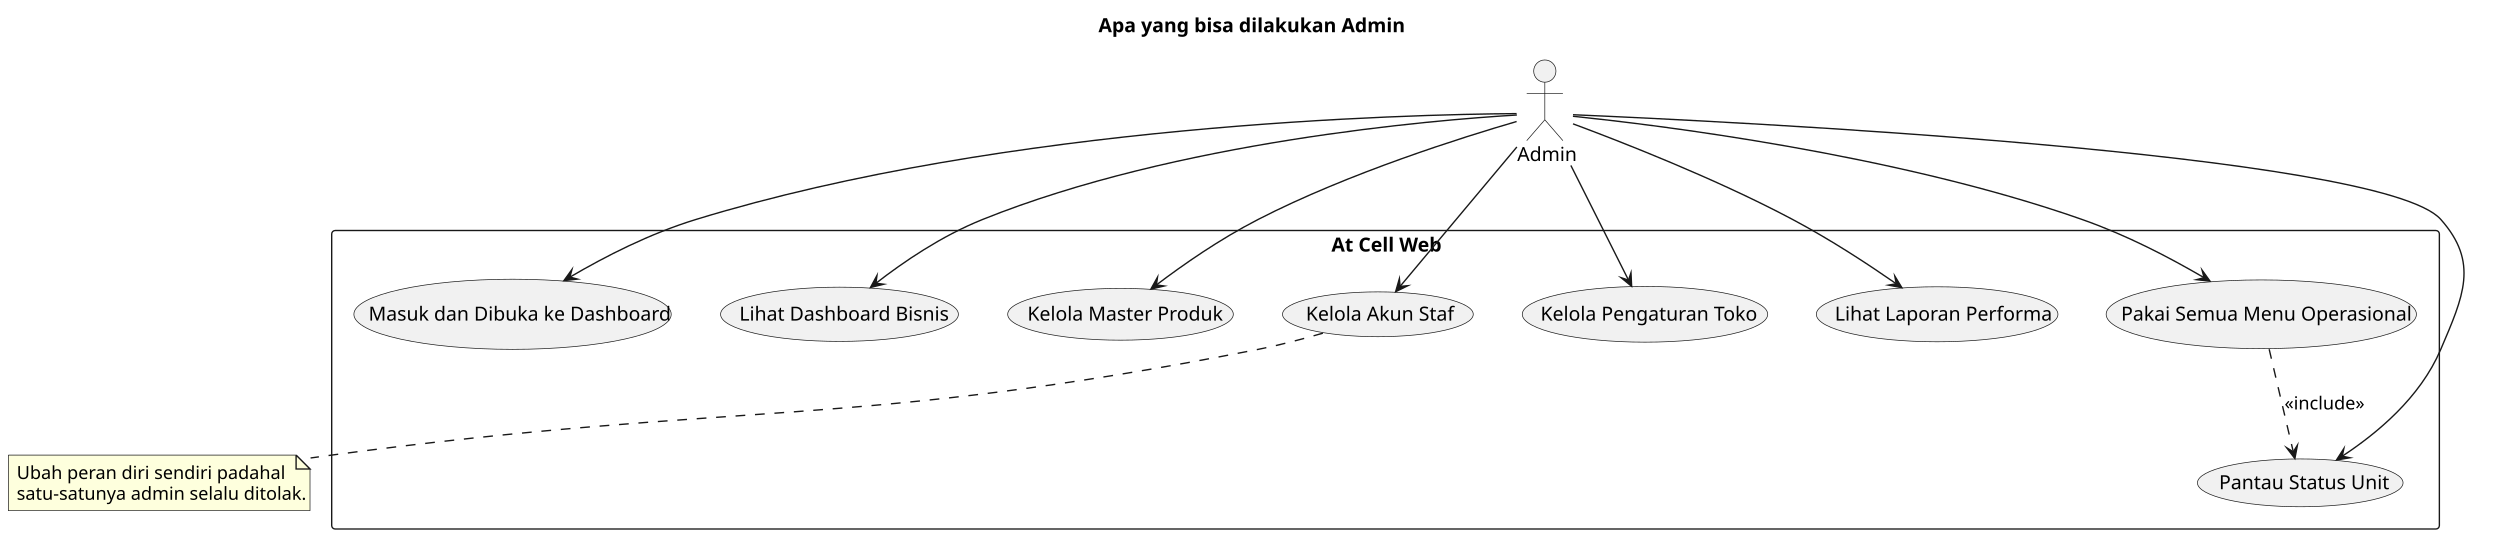
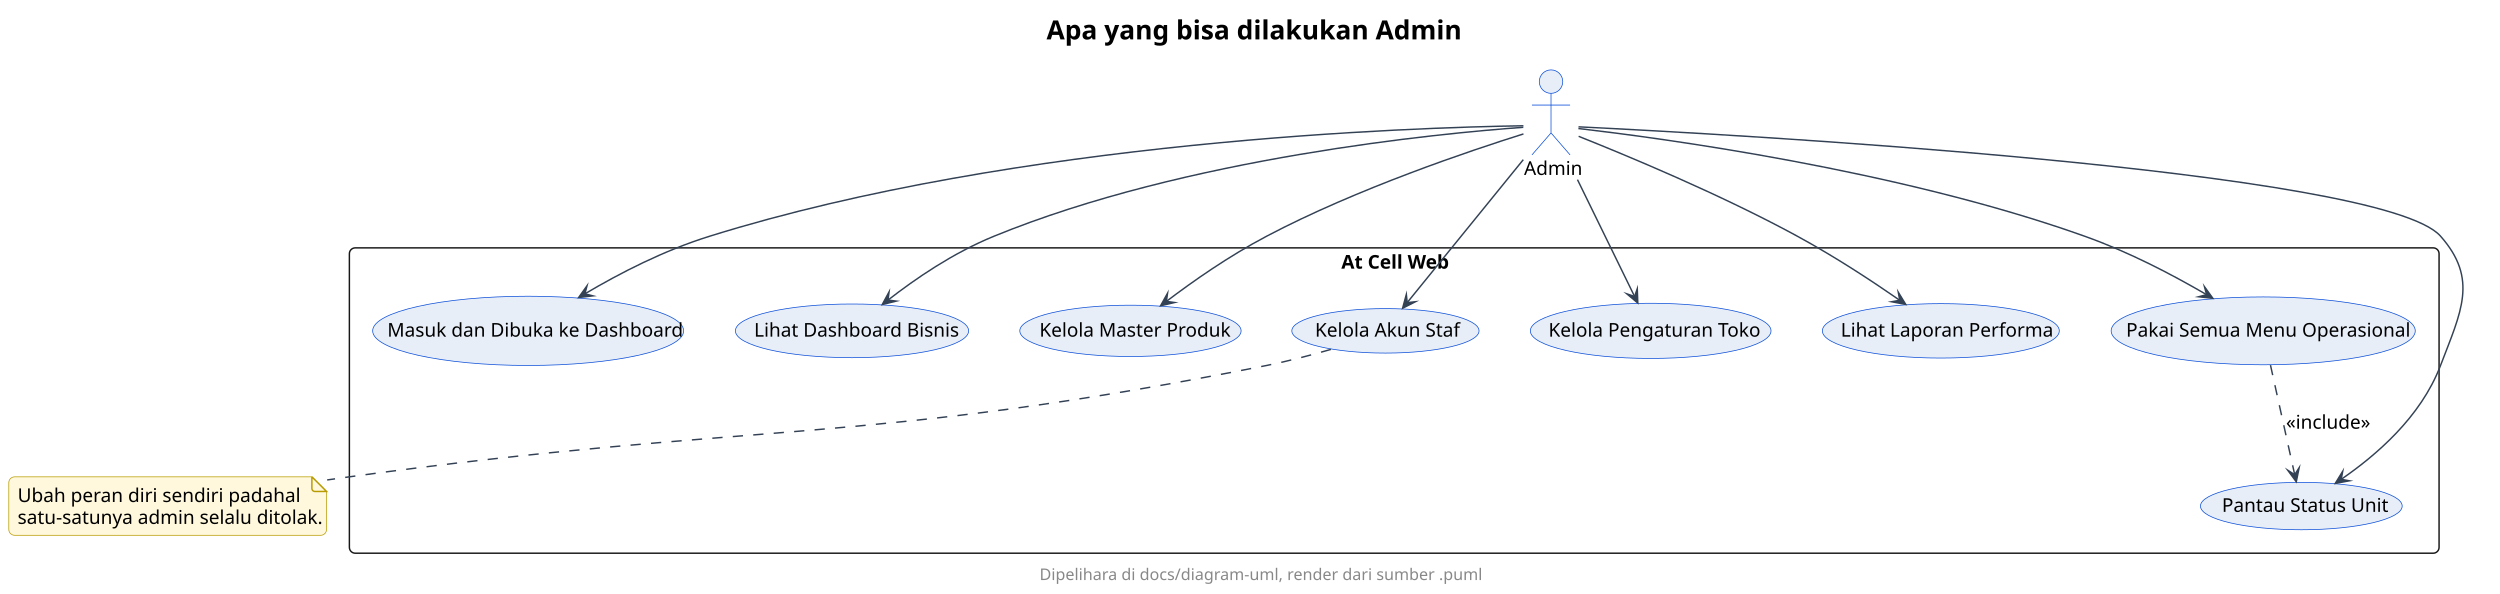
- <svg xmlns="http://www.w3.org/2000/svg" contentStyleType="text/css" data-diagram-type="DESCRIPTION" height="394px" preserveAspectRatio="none" style="width:1797px;height:394px;background:#FFFFFF;" version="1.1" viewBox="0 0 1797 394" width="1797px" zoomAndPan="magnify">
+ <svg xmlns="http://www.w3.org/2000/svg" contentStyleType="text/css" data-diagram-type="DESCRIPTION" height="405px" preserveAspectRatio="none" style="width:1706px;height:405px;background:#FFFFFF;" version="1.1" viewBox="0 0 1706 405" width="1706px" zoomAndPan="magnify">
  <defs />
  <g>
-     <g class="title" data-source-line="1">
-       <text fill="#000000" font-family="sans-serif" font-size="14" font-weight="700" lengthAdjust="spacing" textLength="210.827" x="789.586" y="23.132">Apa yang bisa dilakukan Admin</text>
+     <g class="title" data-source-line="2">
+       <text fill="#000000" font-family="sans-serif" font-size="18" font-weight="700" lengthAdjust="spacing" textLength="271.063" x="714.158" y="26.884">Apa yang bisa dilakukan Admin</text>
    </g>
-     <g class="cluster" data-qualified-name="At Cell Web" data-source-line="3" id="ent0002">
-       <rect fill="none" height="214.55" rx="2.5" ry="2.5" style="stroke:#181818;stroke-width:1;" width="1515" x="238.42" y="165.699" />
-       <text fill="#000000" font-family="sans-serif" font-size="14" font-weight="700" lengthAdjust="spacing" textLength="77.779" x="957.03" y="180.831">At Cell Web</text>
+     <g class="cluster" data-qualified-name="At Cell Web" data-source-line="4" id="ent0002">
+       <rect fill="none" height="208.36" rx="4" ry="4" style="stroke:#181818;stroke-width:1;" width="1426" x="238.42" y="169.148" />
+       <text fill="#000000" font-family="sans-serif" font-size="13" font-weight="700" lengthAdjust="spacing" textLength="72.224" x="915.308" y="183.342">At Cell Web</text>
    </g>
-     <g class="entity" data-qualified-name="At Cell Web.MasukDash" data-source-line="4" id="ent0003">
-       <ellipse cx="368.422" cy="225.909" fill="#F1F1F1" rx="114.052" ry="25.21" style="stroke:#181818;stroke-width:0.5;" />
-       <text fill="#000000" font-family="sans-serif" font-size="14" lengthAdjust="spacing" textLength="207.006" x="264.92" y="230.458">Masuk dan Dibuka ke Dashboard</text>
+     <g class="entity" data-qualified-name="At Cell Web.MasukDash" data-source-line="5" id="ent0003">
+       <ellipse cx="360.42" cy="225.772" fill="#E8EEF7" rx="106.12" ry="23.624" style="stroke:#0B4ED8;stroke-width:0.5;" />
+       <text fill="#000000" font-family="sans-serif" font-size="13" lengthAdjust="spacing" textLength="192.22" x="264.31" y="229.747">Masuk dan Dibuka ke Dashboard</text>
    </g>
-     <g class="entity" data-qualified-name="At Cell Web.LihatDash" data-source-line="5" id="ent0004">
-       <ellipse cx="603.423" cy="225.913" fill="#F1F1F1" rx="85.473" ry="19.494" style="stroke:#181818;stroke-width:0.5;" />
-       <text fill="#000000" font-family="sans-serif" font-size="14" lengthAdjust="spacing" textLength="143.972" x="531.437" y="230.463">Lihat Dashboard Bisnis</text>
+     <g class="entity" data-qualified-name="At Cell Web.LihatDash" data-source-line="6" id="ent0004">
+       <ellipse cx="581.422" cy="225.765" fill="#E8EEF7" rx="79.582" ry="18.316" style="stroke:#0B4ED8;stroke-width:0.5;" />
+       <text fill="#000000" font-family="sans-serif" font-size="13" lengthAdjust="spacing" textLength="133.688" x="514.578" y="229.739">Lihat Dashboard Bisnis</text>
    </g>
-     <g class="entity" data-qualified-name="At Cell Web.KelolaProduk" data-source-line="6" id="ent0005">
-       <ellipse cx="805.42" cy="225.907" fill="#F1F1F1" rx="81.091" ry="18.618" style="stroke:#181818;stroke-width:0.5;" />
-       <text fill="#000000" font-family="sans-serif" font-size="14" lengthAdjust="spacing" textLength="133.841" x="738.5" y="230.456">Kelola Master Produk</text>
+     <g class="entity" data-qualified-name="At Cell Web.KelolaProduk" data-source-line="7" id="ent0005">
+       <ellipse cx="771.423" cy="225.771" fill="#E8EEF7" rx="75.513" ry="17.503" style="stroke:#0B4ED8;stroke-width:0.5;" />
+       <text fill="#000000" font-family="sans-serif" font-size="13" lengthAdjust="spacing" textLength="124.281" x="709.282" y="229.745">Kelola Master Produk</text>
    </g>
-     <g class="entity" data-qualified-name="At Cell Web.KelolaStaf" data-source-line="7" id="ent0006">
-       <ellipse cx="990.422" cy="225.911" fill="#F1F1F1" rx="68.562" ry="16.112" style="stroke:#181818;stroke-width:0.5;" />
-       <text fill="#000000" font-family="sans-serif" font-size="14" lengthAdjust="spacing" textLength="103.51" x="938.667" y="230.46">Kelola Akun Staf</text>
+     <g class="entity" data-qualified-name="At Cell Web.KelolaStaf" data-source-line="8" id="ent0006">
+       <ellipse cx="945.419" cy="225.764" fill="#E8EEF7" rx="63.879" ry="15.176" style="stroke:#0B4ED8;stroke-width:0.5;" />
+       <text fill="#000000" font-family="sans-serif" font-size="13" lengthAdjust="spacing" textLength="96.116" x="897.361" y="229.738">Kelola Akun Staf</text>
    </g>
-     <g class="entity" data-qualified-name="At Cell Web.KelolaToko" data-source-line="8" id="ent0007">
-       <ellipse cx="1182.42" cy="225.911" fill="#F1F1F1" rx="88.21" ry="20.042" style="stroke:#181818;stroke-width:0.5;" />
-       <text fill="#000000" font-family="sans-serif" font-size="14" lengthAdjust="spacing" textLength="150.213" x="1107.314" y="230.46">Kelola Pengaturan Toko</text>
+     <g class="entity" data-qualified-name="At Cell Web.KelolaToko" data-source-line="9" id="ent0007">
+       <ellipse cx="1126.424" cy="225.773" fill="#E8EEF7" rx="82.124" ry="18.825" style="stroke:#0B4ED8;stroke-width:0.5;" />
+       <text fill="#000000" font-family="sans-serif" font-size="13" lengthAdjust="spacing" textLength="139.483" x="1056.682" y="229.747">Kelola Pengaturan Toko</text>
    </g>
-     <g class="entity" data-qualified-name="At Cell Web.LihatLaporan" data-source-line="9" id="ent0008">
-       <ellipse cx="1392.417" cy="225.906" fill="#F1F1F1" rx="86.837" ry="19.767" style="stroke:#181818;stroke-width:0.5;" />
-       <text fill="#000000" font-family="sans-serif" font-size="14" lengthAdjust="spacing" textLength="147.089" x="1318.872" y="230.455">Lihat Laporan Performa</text>
+     <g class="entity" data-qualified-name="At Cell Web.LihatLaporan" data-source-line="10" id="ent0008">
+       <ellipse cx="1324.418" cy="225.768" fill="#E8EEF7" rx="80.848" ry="18.57" style="stroke:#0B4ED8;stroke-width:0.5;" />
+       <text fill="#000000" font-family="sans-serif" font-size="13" lengthAdjust="spacing" textLength="136.583" x="1256.127" y="229.742">Lihat Laporan Performa</text>
    </g>
-     <g class="entity" data-qualified-name="At Cell Web.PantauUnit" data-source-line="10" id="ent0009">
-       <ellipse cx="1653.419" cy="347.068" fill="#F1F1F1" rx="73.899" ry="17.18" style="stroke:#181818;stroke-width:0.5;" />
-       <text fill="#000000" font-family="sans-serif" font-size="14" lengthAdjust="spacing" textLength="116.737" x="1595.051" y="351.618">Pantau Status Unit</text>
+     <g class="entity" data-qualified-name="At Cell Web.PantauUnit" data-source-line="11" id="ent0009">
+       <ellipse cx="1570.425" cy="345.335" fill="#E8EEF7" rx="68.835" ry="16.167" style="stroke:#0B4ED8;stroke-width:0.5;" />
+       <text fill="#000000" font-family="sans-serif" font-size="13" lengthAdjust="spacing" textLength="108.399" x="1516.225" y="349.31">Pantau Status Unit</text>
    </g>
-     <g class="entity" data-qualified-name="At Cell Web.PakaiSemua" data-source-line="11" id="ent0010">
-       <ellipse cx="1625.418" cy="225.912" fill="#F1F1F1" rx="111.518" ry="24.704" style="stroke:#181818;stroke-width:0.5;" />
-       <text fill="#000000" font-family="sans-serif" font-size="14" lengthAdjust="spacing" textLength="201.558" x="1524.639" y="230.462">Pakai Semua Menu Operasional</text>
+     <g class="entity" data-qualified-name="At Cell Web.PakaiSemua" data-source-line="12" id="ent0010">
+       <ellipse cx="1544.417" cy="225.772" fill="#E8EEF7" rx="103.767" ry="23.153" style="stroke:#0B4ED8;stroke-width:0.5;" />
+       <text fill="#000000" font-family="sans-serif" font-size="13" lengthAdjust="spacing" textLength="187.161" x="1450.836" y="229.746">Pakai Semua Menu Operasional</text>
    </g>
-     <g class="entity" data-qualified-name="A" data-source-line="2" id="ent0001">
-       <ellipse cx="1110.411" cy="51.099" fill="#F1F1F1" rx="8" ry="8" style="stroke:#181818;stroke-width:0.5;" />
-       <path d="M1110.411,59.099 L1110.411,86.099 M1097.411,67.099 L1123.411,67.099 M1110.411,86.099 L1097.411,101.099 M1110.411,86.099 L1123.411,101.099" fill="none" style="stroke:#181818;stroke-width:0.5;" />
-       <text fill="#000000" font-family="sans-serif" font-size="14" lengthAdjust="spacing" textLength="39.683" x="1090.57" y="115.731">Admin</text>
+     <g class="entity" data-qualified-name="A" data-source-line="3" id="ent0001">
+       <ellipse cx="1058.414" cy="55.698" fill="#E8EEF7" rx="8" ry="8" style="stroke:#0B4ED8;stroke-width:0.5;" />
+       <path d="M1058.414,63.698 L1058.414,90.698 M1045.414,71.698 L1071.414,71.698 M1058.414,90.698 L1045.414,105.698 M1058.414,90.698 L1071.414,105.698" fill="none" style="stroke:#0B4ED8;stroke-width:0.5;" />
+       <text fill="#000000" font-family="sans-serif" font-size="13" lengthAdjust="spacing" textLength="36.848" x="1039.99" y="119.392">Admin</text>
    </g>
-     <g class="entity" data-qualified-name="GMN20" data-source-line="23" id="ent0021">
-       <path d="M6,327.119 L6,367.016 L222.832,367.016 L222.832,337.119 L212.832,327.119 L6,327.119" fill="#FEFFDD" style="stroke:#181818;stroke-width:0.5;" />
-       <path d="M212.832,327.119 L212.832,337.119 L222.832,337.119 L212.832,327.119" fill="#FEFFDD" style="stroke:#181818;stroke-width:1;" />
-       <text fill="#000000" font-family="sans-serif" font-size="13" lengthAdjust="spacing" textLength="180.673" x="12" y="344.312">Ubah peran diri sendiri padahal</text>
-       <text fill="#000000" font-family="sans-serif" font-size="13" lengthAdjust="spacing" textLength="195.832" x="12" y="359.261">satu-satunya admin selalu ditolak.</text>
+     <g class="entity" data-qualified-name="GMN20" data-source-line="24" id="ent0021">
+       <path d="M6,329.388 L6,361.286 A4,4 0 0 0 10,365.286 L218.832,365.286 A4,4 0 0 0 222.832,361.286 L222.832,335.388 L212.832,325.388 L10,325.388 A4,4 0 0 0 6,329.388" fill="#FFF8DC" style="stroke:#B89B00;stroke-width:0.5;" />
+       <path d="M212.832,325.388 L212.832,333.388 A2,2 0 0 0 214.832,335.388 L222.832,335.388 L212.832,325.388" fill="#FFF8DC" style="stroke:#B89B00;stroke-width:1;" />
+       <text fill="#000000" font-family="sans-serif" font-size="13" lengthAdjust="spacing" textLength="180.673" x="12" y="342.582">Ubah peran diri sendiri padahal</text>
+       <text fill="#000000" font-family="sans-serif" font-size="13" lengthAdjust="spacing" textLength="195.832" x="12" y="357.531">satu-satunya admin selalu ditolak.</text>
    </g>
-     <g class="link" data-entity-1="ent0001" data-entity-2="ent0003" data-link-type="dependency" data-source-line="13" id="lnk11">
-       <path d="M1090.14,81.659 C1012.08,82.229 724.13,89.109 500.42,157.699 C466.61,168.069 435.357,184.166 409.667,199.176" fill="none" id="A-to-MasukDash" style="stroke:#181818;stroke-width:1;" />
-       <polygon fill="#181818" points="405.35,201.699,415.139,200.612,409.667,199.176,411.103,193.705,405.35,201.699" style="stroke:#181818;stroke-width:1;stroke-linejoin:miter;stroke-miterlimit:10;" />
+     <g class="link" data-entity-1="ent0001" data-entity-2="ent0003" data-link-type="dependency" data-source-line="14" id="lnk11">
+       <path d="M1039.58,85.828 C966.46,86.918 695.03,95.438 484.42,161.148 C452.54,171.088 423.309,186.261 399.159,200.481" fill="none" id="A-to-MasukDash" style="stroke:#334155;stroke-width:1;" />
+       <polygon fill="#334155" points="394.85,203.018,404.635,201.899,399.159,200.481,400.576,195.005,394.85,203.018" style="stroke:#334155;stroke-width:1;stroke-linejoin:miter;stroke-miterlimit:10;" />
    </g>
-     <g class="link" data-entity-1="ent0001" data-entity-2="ent0004" data-link-type="dependency" data-source-line="14" id="lnk12">
-       <path d="M1090.31,82.669 C1029.99,86.299 846.15,101.549 706.42,157.699 C676.3,169.799 649.597,188.172 629.647,203.582" fill="none" id="A-to-LihatDash" style="stroke:#181818;stroke-width:1;" />
-       <polygon fill="#181818" points="625.69,206.639,635.258,204.303,629.647,203.582,630.367,197.971,625.69,206.639" style="stroke:#181818;stroke-width:1;stroke-linejoin:miter;stroke-miterlimit:10;" />
+     <g class="link" data-entity-1="ent0001" data-entity-2="ent0004" data-link-type="dependency" data-source-line="15" id="lnk12">
+       <path d="M1039.5,86.868 C982.74,90.978 809.77,107.408 678.42,161.148 C649.9,172.808 624.77,190.193 605.99,204.763" fill="none" id="A-to-LihatDash" style="stroke:#334155;stroke-width:1;" />
+       <polygon fill="#334155" points="602.04,207.828,611.603,205.472,605.99,204.763,606.699,199.151,602.04,207.828" style="stroke:#334155;stroke-width:1;stroke-linejoin:miter;stroke-miterlimit:10;" />
    </g>
-     <g class="link" data-entity-1="ent0001" data-entity-2="ent0005" data-link-type="dependency" data-source-line="15" id="lnk13">
-       <path d="M1090.14,87.339 C1052.4,98.319 969.34,124.309 904.42,157.699 C876.34,172.139 850.692,190.118 831.242,204.788" fill="none" id="A-to-KelolaProduk" style="stroke:#181818;stroke-width:1;" />
-       <polygon fill="#181818" points="827.25,207.799,836.844,205.573,831.242,204.788,832.027,199.186,827.25,207.799" style="stroke:#181818;stroke-width:1;stroke-linejoin:miter;stroke-miterlimit:10;" />
+     <g class="link" data-entity-1="ent0001" data-entity-2="ent0005" data-link-type="dependency" data-source-line="16" id="lnk13">
+       <path d="M1039.61,91.388 C1004.23,102.498 925.79,128.768 864.42,161.148 C838.12,175.018 814.249,191.834 795.959,205.654" fill="none" id="A-to-KelolaProduk" style="stroke:#334155;stroke-width:1;" />
+       <polygon fill="#334155" points="791.97,208.668,801.562,206.434,795.959,205.654,796.739,200.051,791.97,208.668" style="stroke:#334155;stroke-width:1;stroke-linejoin:miter;stroke-miterlimit:10;" />
    </g>
-     <g class="link" data-entity-1="ent0001" data-entity-2="ent0006" data-link-type="dependency" data-source-line="16" id="lnk14">
-       <path d="M1090.33,105.629 C1065.51,135.259 1027.221,180.966 1006.381,205.846" fill="none" id="A-to-KelolaStaf" style="stroke:#181818;stroke-width:1;" />
-       <polygon fill="#181818" points="1003.17,209.679,1012.015,205.348,1006.381,205.846,1005.883,200.211,1003.17,209.679" style="stroke:#181818;stroke-width:1;stroke-linejoin:miter;stroke-miterlimit:10;" />
+     <g class="link" data-entity-1="ent0001" data-entity-2="ent0006" data-link-type="dependency" data-source-line="17" id="lnk14">
+       <path d="M1039.5,108.948 C1016,137.878 979.782,182.457 960.272,206.487" fill="none" id="A-to-KelolaStaf" style="stroke:#334155;stroke-width:1;" />
+       <polygon fill="#334155" points="957.12,210.368,965.898,205.902,960.272,206.487,959.688,200.86,957.12,210.368" style="stroke:#334155;stroke-width:1;stroke-linejoin:miter;stroke-miterlimit:10;" />
    </g>
-     <g class="link" data-entity-1="ent0001" data-entity-2="ent0007" data-link-type="dependency" data-source-line="17" id="lnk15">
-       <path d="M1129.14,118.919 C1143.14,146.769 1159.464,179.251 1170.574,201.351" fill="none" id="A-to-KelolaToko" style="stroke:#181818;stroke-width:1;" />
-       <polygon fill="#181818" points="1172.82,205.819,1172.351,195.981,1170.574,201.351,1165.204,199.574,1172.82,205.819" style="stroke:#181818;stroke-width:1;stroke-linejoin:miter;stroke-miterlimit:10;" />
+     <g class="link" data-entity-1="ent0001" data-entity-2="ent0007" data-link-type="dependency" data-source-line="18" id="lnk15">
+       <path d="M1076.46,122.578 C1089.76,149.788 1105.073,181.117 1115.443,202.317" fill="none" id="A-to-KelolaToko" style="stroke:#334155;stroke-width:1;" />
+       <polygon fill="#334155" points="1117.64,206.808,1117.279,196.966,1115.443,202.317,1110.092,200.481,1117.64,206.808" style="stroke:#334155;stroke-width:1;stroke-linejoin:miter;stroke-miterlimit:10;" />
    </g>
-     <g class="link" data-entity-1="ent0001" data-entity-2="ent0008" data-link-type="dependency" data-source-line="18" id="lnk16">
-       <path d="M1130.68,89.019 C1164.27,101.499 1233.23,128.349 1288.42,157.699 C1316.32,172.539 1342.362,189.648 1362.972,203.948" fill="none" id="A-to-LihatLaporan" style="stroke:#181818;stroke-width:1;" />
-       <polygon fill="#181818" points="1367.08,206.799,1361.966,198.382,1362.972,203.948,1357.405,204.954,1367.08,206.799" style="stroke:#181818;stroke-width:1;stroke-linejoin:miter;stroke-miterlimit:10;" />
+     <g class="link" data-entity-1="ent0001" data-entity-2="ent0008" data-link-type="dependency" data-source-line="19" id="lnk16">
+       <path d="M1077.26,93.028 C1108.82,105.588 1174.06,132.608 1226.42,161.148 C1252.6,175.418 1276.919,191.433 1296.379,204.903" fill="none" id="A-to-LihatLaporan" style="stroke:#334155;stroke-width:1;" />
+       <polygon fill="#334155" points="1300.49,207.748,1295.366,199.337,1296.379,204.903,1290.813,205.915,1300.49,207.748" style="stroke:#334155;stroke-width:1;stroke-linejoin:miter;stroke-miterlimit:10;" />
    </g>
-     <g class="link" data-entity-1="ent0001" data-entity-2="ent0009" data-link-type="dependency" data-source-line="19" id="lnk17">
-       <path d="M1130.66,82.469 C1235.31,86.939 1711.83,109.789 1754.42,157.699 C1782,188.729 1770.71,212.929 1754.42,251.119 C1739.4,286.319 1708.243,311.665 1683.633,327.905" fill="none" id="A-to-PantauUnit" style="stroke:#181818;stroke-width:1;" />
-       <polygon fill="#181818" points="1679.46,330.659,1689.175,329.04,1683.633,327.905,1684.769,322.363,1679.46,330.659" style="stroke:#181818;stroke-width:1;stroke-linejoin:miter;stroke-miterlimit:10;" />
+     <g class="link" data-entity-1="ent0001" data-entity-2="ent0009" data-link-type="dependency" data-source-line="20" id="lnk17">
+       <path d="M1077.17,86.548 C1175.17,91.358 1625.34,115.778 1665.42,161.148 C1691.38,190.538 1679.38,212.738 1665.42,249.388 C1651.88,284.908 1621.185,310.848 1597.675,327.078" fill="none" id="A-to-PantauUnit" style="stroke:#334155;stroke-width:1;" />
+       <polygon fill="#334155" points="1593.56,329.918,1603.239,328.097,1597.675,327.078,1598.694,321.513,1593.56,329.918" style="stroke:#334155;stroke-width:1;stroke-linejoin:miter;stroke-miterlimit:10;" />
    </g>
-     <g class="link" data-entity-1="ent0001" data-entity-2="ent0010" data-link-type="dependency" data-source-line="20" id="lnk18">
-       <path d="M1130.63,83.579 C1188.86,89.559 1361.39,110.329 1496.42,157.699 C1528.94,169.109 1559.14,184.94 1584.27,199.59" fill="none" id="A-to-PakaiSemua" style="stroke:#181818;stroke-width:1;" />
-       <polygon fill="#181818" points="1588.59,202.109,1582.829,194.12,1584.27,199.59,1578.8,201.032,1588.59,202.109" style="stroke:#181818;stroke-width:1;stroke-linejoin:miter;stroke-miterlimit:10;" />
+     <g class="link" data-entity-1="ent0001" data-entity-2="ent0010" data-link-type="dependency" data-source-line="21" id="lnk18">
+       <path d="M1077.09,87.698 C1131.6,93.998 1294.76,115.618 1422.42,161.148 C1453.35,172.178 1481.929,187.203 1505.759,201.073" fill="none" id="A-to-PakaiSemua" style="stroke:#334155;stroke-width:1;" />
+       <polygon fill="#334155" points="1510.08,203.588,1504.314,195.604,1505.759,201.073,1500.29,202.518,1510.08,203.588" style="stroke:#334155;stroke-width:1;stroke-linejoin:miter;stroke-miterlimit:10;" />
    </g>
-     <g class="link" data-entity-1="ent0010" data-entity-2="ent0009" data-link-type="dependency" data-source-line="21" id="lnk19">
-       <path d="M1631.08,251.019 C1636.58,274.419 1643.625,304.411 1648.415,324.772" fill="none" id="PakaiSemua-to-PantauUnit" style="stroke:#181818;stroke-width:1;stroke-dasharray:7,7;" />
-       <polygon fill="#181818" points="1649.56,329.639,1651.393,319.962,1648.415,324.772,1643.605,321.794,1649.56,329.639" style="stroke:#181818;stroke-width:1;stroke-linejoin:miter;stroke-miterlimit:10;" />
-       <text fill="#000000" font-family="sans-serif" font-size="13" lengthAdjust="spacing" textLength="55.656" x="1642.09" y="294.312">«include»</text>
+     <g class="link" data-entity-1="ent0010" data-entity-2="ent0009" data-link-type="dependency" data-source-line="22" id="lnk19">
+       <path d="M1549.37,249.158 C1554.52,272.478 1561.39,303.516 1565.9,323.906" fill="none" id="PakaiSemua-to-PantauUnit" style="stroke:#334155;stroke-width:1;stroke-dasharray:7,7;" />
+       <polygon fill="#334155" points="1566.98,328.788,1568.942,319.137,1565.9,323.906,1561.131,320.865,1566.98,328.788" style="stroke:#334155;stroke-width:1;stroke-linejoin:miter;stroke-miterlimit:10;" />
+       <text fill="#000000" font-family="sans-serif" font-size="13" lengthAdjust="spacing" textLength="55.656" x="1559.97" y="292.582">«include»</text>
    </g>
-     <g class="link" data-entity-1="ent0006" data-entity-2="ent0021" data-link-type="association" data-source-line="23" id="lnk22">
-       <path d="M950.92,239.469 C936.42,243.699 919.79,248.099 904.42,251.119 C612.08,308.559 533.72,287.719 238.42,327.119 C233.45,327.779 228.38,328.479 223.25,329.199" fill="none" id="KelolaStaf-GMN20" style="stroke:#181818;stroke-width:1;stroke-dasharray:7,7;" />
+     <g class="link" data-entity-1="ent0006" data-entity-2="ent0021" data-link-type="association" data-source-line="24" id="lnk22">
+       <path d="M908.2,238.438 C894.54,242.378 878.88,246.508 864.42,249.388 C589.55,304.138 516.08,287.328 238.42,325.388 C233.45,326.068 228.38,326.788 223.26,327.518" fill="none" id="KelolaStaf-GMN20" style="stroke:#334155;stroke-width:1;stroke-dasharray:7,7;" />
+     </g>
+     <g class="footer" data-source-line="42">
+       <text fill="#888888" font-family="sans-serif" font-size="11" lengthAdjust="spacing" textLength="280.618" x="709.381" y="395.826">Dipelihara di docs/diagram-uml, render dari sumber .puml</text>
    </g>
  </g>
</svg>
